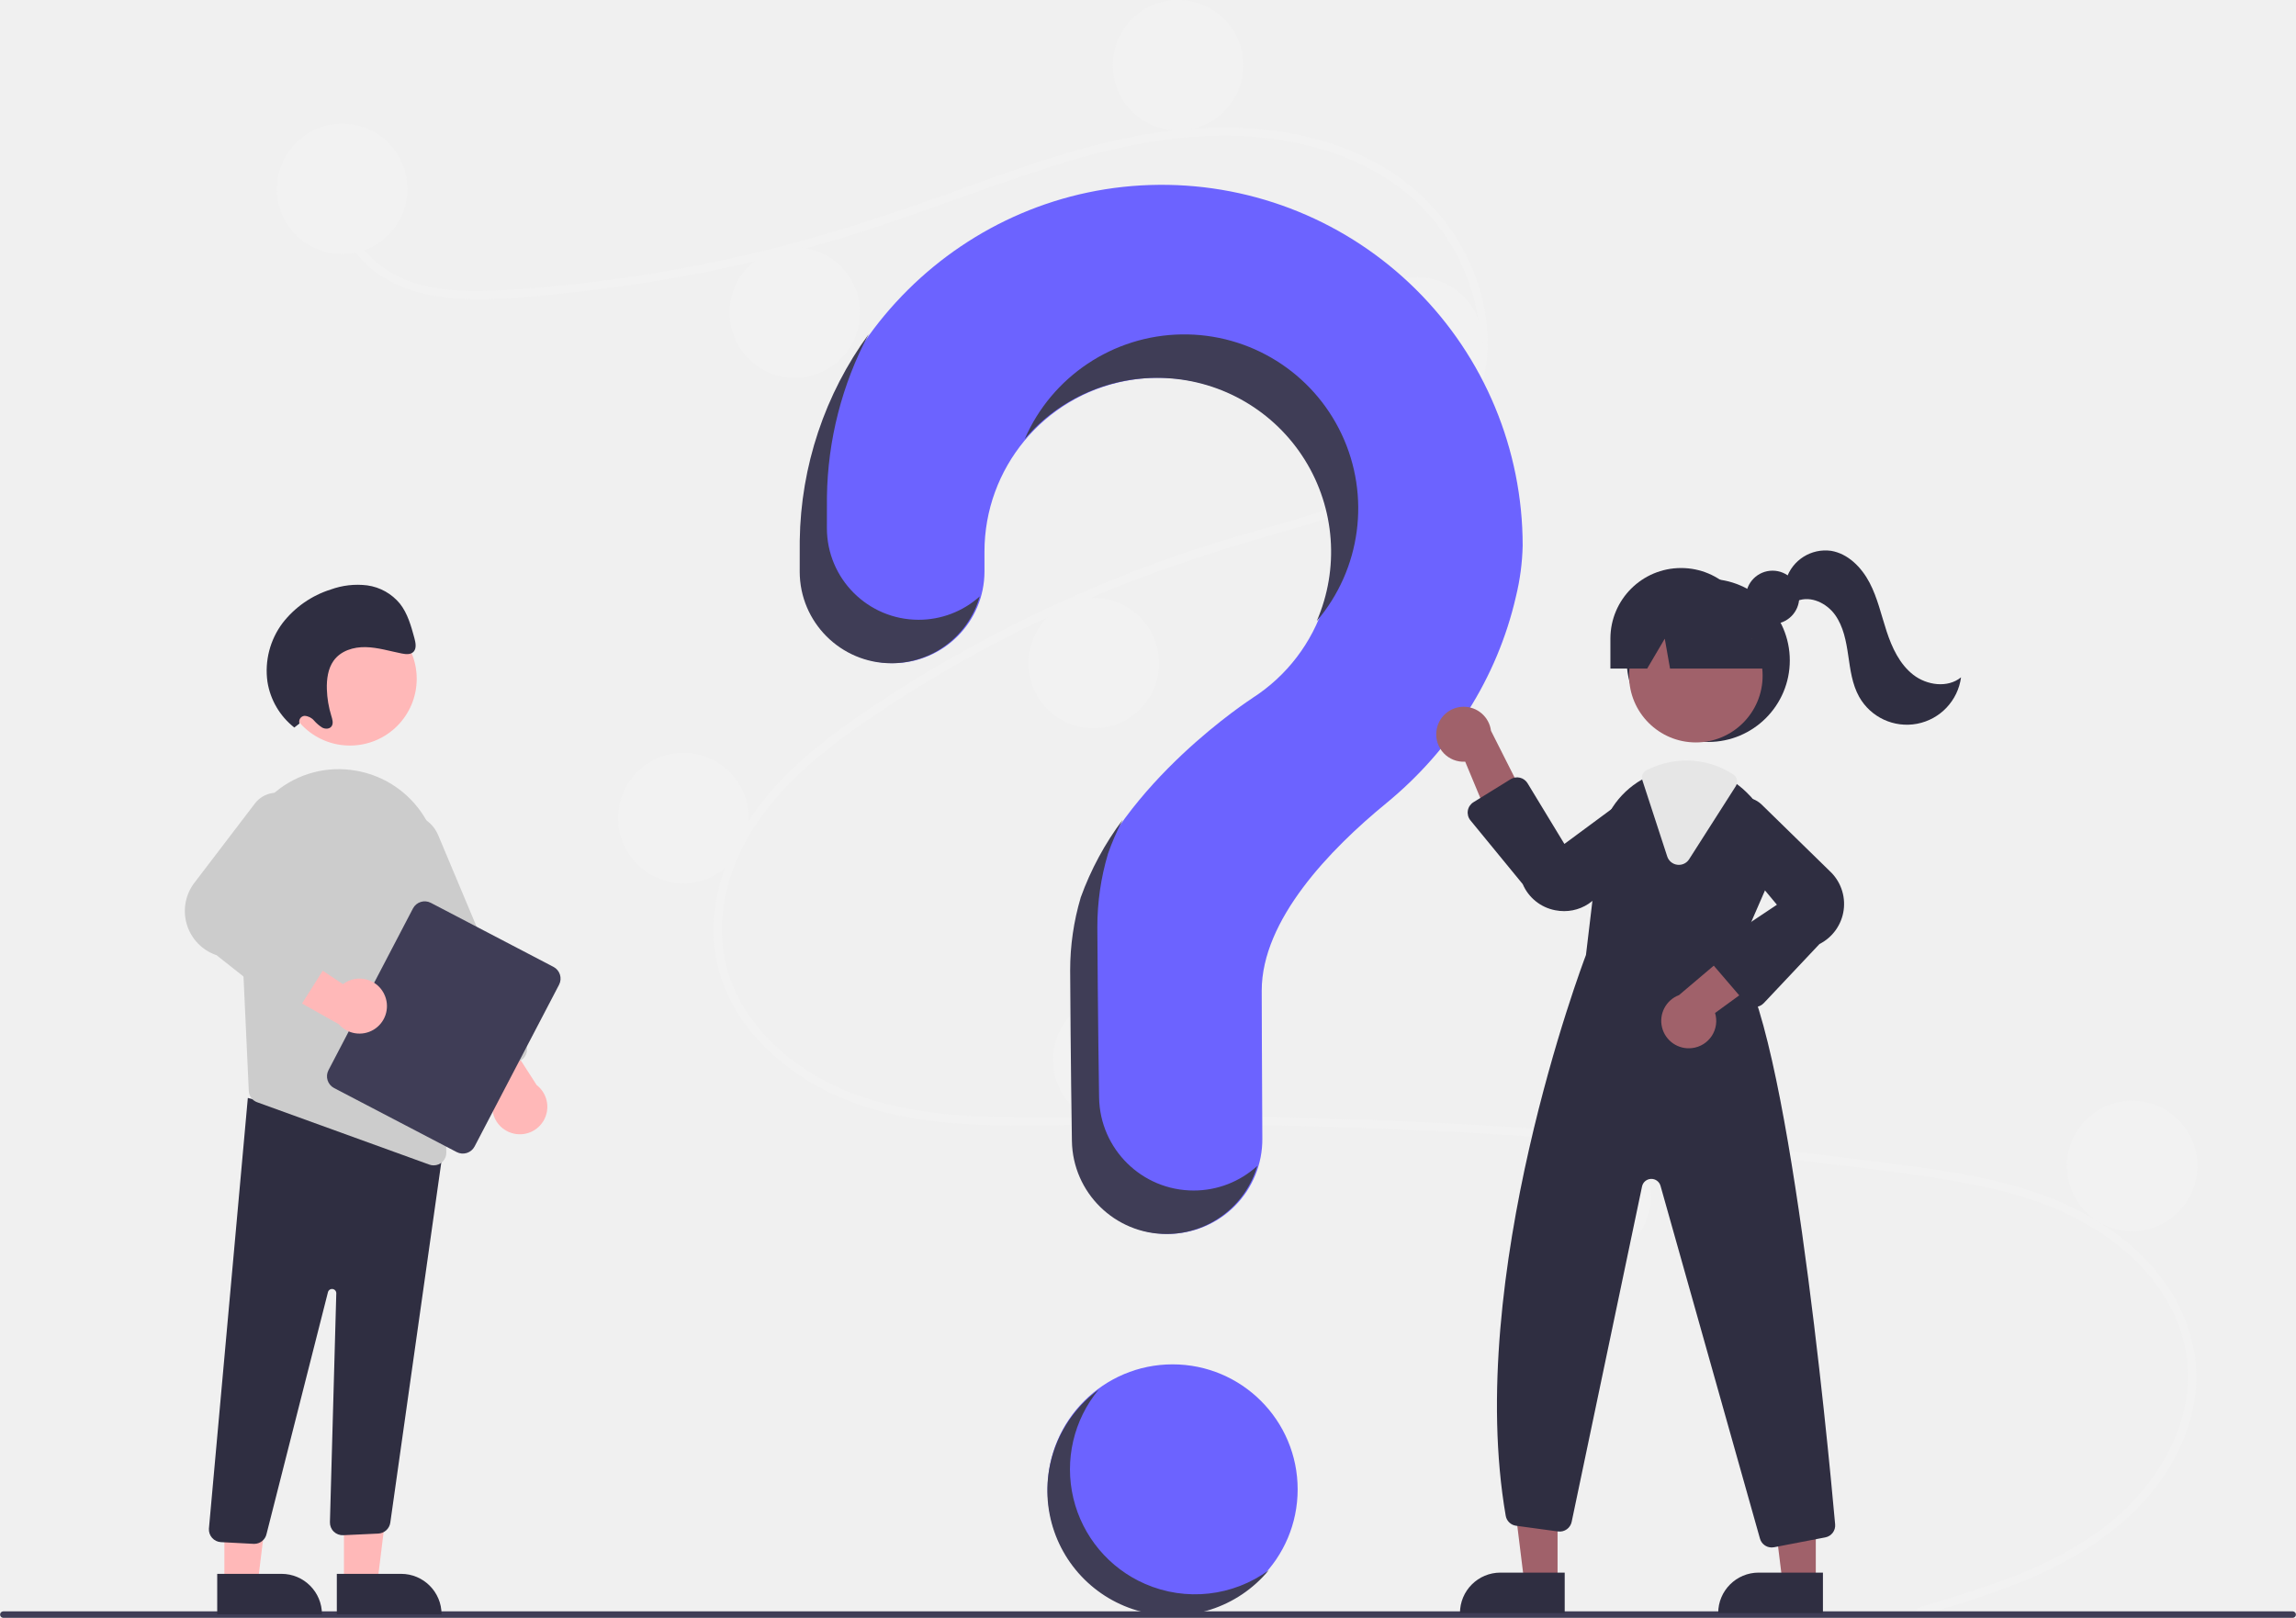
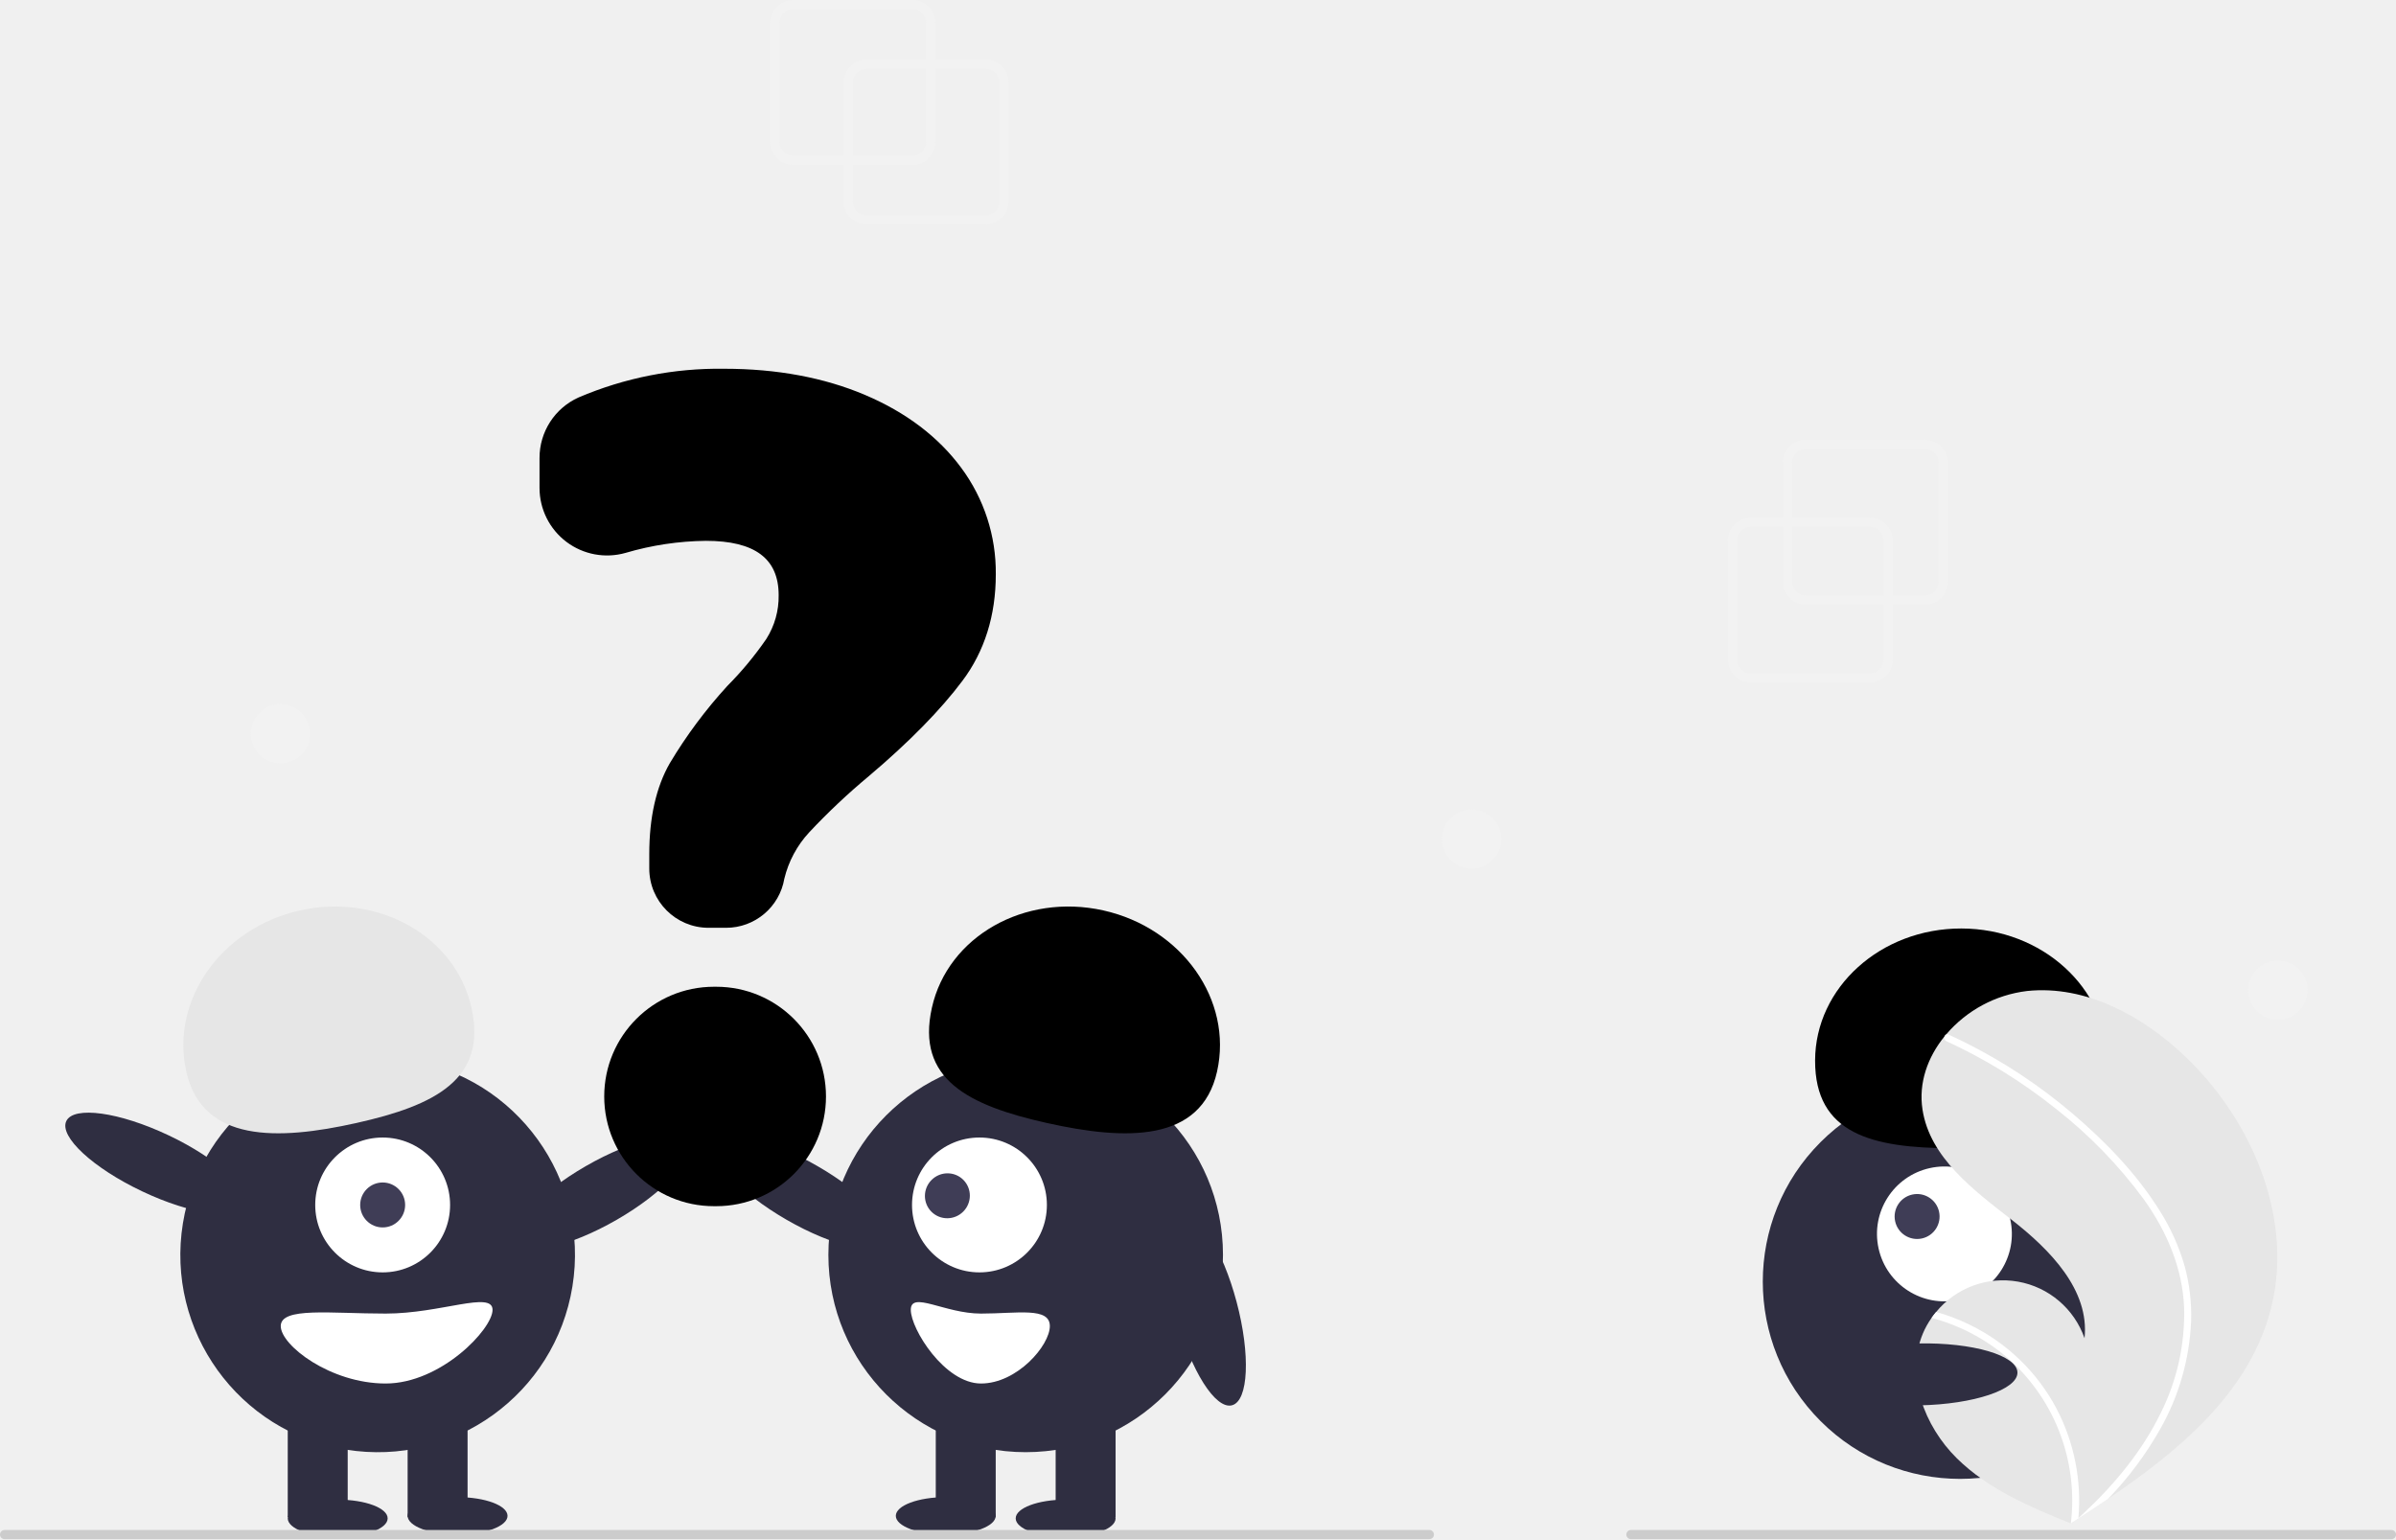
- <svg xmlns="http://www.w3.org/2000/svg" data-name="Layer 1" width="844.675" height="595.262" viewBox="0 0 844.675 595.262">
-   <circle cx="431.393" cy="548" r="46" fill="#6c63ff" />
-   <path d="M883.862,743.785c25.735-7.729,53.094-15.788,73.503-34.161,18.238-16.418,30.55-41.489,22.995-66.112-7.54-24.572-30.124-40.956-53.442-49.105-13.225-4.622-27.061-7.186-40.891-9.2-15.035-2.19-30.136-3.984-45.23-5.71q-91.677-10.486-184.044-12.811c-30.385-.765-60.764-.747-91.152-.306-27.139.394-55.722.384-80.899-11.151-19.578-8.97-37.348-25.289-42.803-46.734-6.297-24.755,5.318-49.964,21.98-67.892,8.783-9.45,19.047-17.404,29.636-24.717,11.487-7.934,23.375-15.306,35.521-22.188a494.634,494.634,0,0,1,74.767-34.468c12.746-4.634,25.68-8.633,38.728-12.321,11.017-3.115,22.068-6.234,32.716-10.477,20.583-8.204,40.161-22.1,45.395-44.881,4.96-21.591-3.403-45.031-18.065-61.071-16.963-18.557-42.539-26.692-67.06-28.008-27.528-1.478-54.422,5.412-80.297,14.156-27.597,9.326-54.599,20.049-82.778,27.603a556.958,556.958,0,0,1-85.196,15.837c-14.082,1.5-28.59,3.193-42.756,2.045-11.872-.962-23.684-4.454-32.434-12.88-7.503-7.225-11.972-17.154-10.435-27.632.279-1.903,3.17-1.094,2.893.798-1.87,12.755,6.8,24.509,17.484,30.529,12.348,6.958,27.374,6.968,41.122,6.172a537.825,537.825,0,0,0,88.515-12.796c28.593-6.531,56.164-15.866,83.704-25.839,26.156-9.472,52.897-18.716,80.84-20.767,24.246-1.78,49.752,1.752,70.874,14.423,18.564,11.136,32.215,29.707,36.565,51.018,4.25,20.825-1.636,41.785-17.4,56.317-16.321,15.046-38.701,21.479-59.557,27.404-26.452,7.514-52.337,16.298-77.392,27.703a485.824,485.824,0,0,0-72.8,40.928c-22.246,15.202-44.201,34.331-51.237,61.451-3.277,12.633-2.672,26.032,2.812,37.965,4.876,10.61,12.907,19.535,22.262,26.419,22.321,16.424,50.453,19.797,77.414,20.132,30.281.377,60.564-.645,90.855-.148q92.599,1.52,184.819,11.273,23.108,2.446,46.158,5.407c13.822,1.776,27.69,3.541,41.278,6.695,24.162,5.608,47.674,16.392,62.692,36.878a61.319,61.319,0,0,1,11.947,30.446c1.051,11.524-1.77,23.069-6.98,33.321-11.532,22.69-33.134,37.123-56.073,46.605-12.287,5.079-25.032,8.926-37.752,12.746-1.853.557-2.645-2.338-.798-2.893Z" transform="translate(-177.6623 -152.3692)" fill="#f2f2f2" />
-   <circle cx="125.893" cy="69.5" r="24" fill="#f2f2f2" />
-   <circle cx="292.393" cy="115" r="24" fill="#f2f2f2" />
-   <circle cx="433.393" cy="24" r="24" fill="#f2f2f2" />
-   <circle cx="521.393" cy="126" r="24" fill="#f2f2f2" />
-   <circle cx="402.393" cy="244" r="24" fill="#f2f2f2" />
-   <circle cx="251.393" cy="301" r="24" fill="#f2f2f2" />
-   <circle cx="411.393" cy="390" r="24" fill="#f2f2f2" />
-   <circle cx="583.393" cy="440" r="24" fill="#f2f2f2" />
-   <circle cx="784.393" cy="429" r="24" fill="#f2f2f2" />
-   <path d="M604.128,220.373c-71.892.508-130.756,58.93-131.777,130.816-.009.664-.014,5.33-.013,11.434a33.748,33.748,0,0,0,33.744,33.746h0a33.769,33.769,0,0,0,33.761-33.798c-.003-4.152-.006-7.026-.006-7.202a64,64,0,1,1,98.52,53.879l.012.014s-48.028,30.92-62.671,73.335l.012.003a94.004,94.004,0,0,0-3.874,26.768c0,3.725.219,36.321.643,62.778a34.786,34.786,0,0,0,34.79,34.222h0a34.796,34.796,0,0,0,34.794-35.011c-.147-24.229-.227-52.442-.227-54.489,0-26.045,25.125-51.995,45.764-68.917,23.766-19.487,40.868-46.043,47.737-75.999a86.762,86.762,0,0,0,2.499-18.834A132.75,132.75,0,0,0,604.128,220.373Z" transform="translate(-177.6623 -152.3692)" fill="#6c63ff" />
-   <path d="M1021.147,747.631H178.853a1.191,1.191,0,0,1,0-2.381h842.294a1.191,1.191,0,0,1,0,2.381Z" transform="translate(-177.6623 -152.3692)" fill="#3f3d56" />
-   <circle cx="628.449" cy="242.996" r="30" fill="#2f2e41" />
-   <polygon points="573.012 582.129 560.753 582.129 554.92 534.841 573.015 534.841 573.012 582.129" fill="#a0616a" />
-   <path d="M551.996,578.626h23.644a0,0,0,0,1,0,0v14.887a0,0,0,0,1,0,0H537.109a0,0,0,0,1,0,0v0A14.887,14.887,0,0,1,551.996,578.626Z" fill="#2f2e41" />
-   <polygon points="668.012 582.129 655.753 582.129 649.92 534.841 668.015 534.841 668.012 582.129" fill="#a0616a" />
-   <path d="M646.996,578.626h23.644a0,0,0,0,1,0,0v14.887a0,0,0,0,1,0,0H632.109a0,0,0,0,1,0,0v0A14.887,14.887,0,0,1,646.996,578.626Z" fill="#2f2e41" />
-   <circle cx="623.89" cy="248.61" r="24.561" fill="#a0616a" />
-   <path d="M816.191,504.775l10.99-25.25a31.383,31.383,0,0,0-6.95-35.6,31.873,31.873,0,0,0-3.07-2.67,30.935,30.935,0,0,0-18.99-6.57,32.179,32.179,0,0,0-13.4,2.98c-.36.16-.71.33-1.07.5-.69.33-1.37.69-2.03,1.06a31.678,31.678,0,0,0-15.7,23.88l-4.85,40.64c-1.22,3.19-44.74,118.39-29.52,206.34a4.467,4.467,0,0,0,3.82,3.67l15.43,2.1a4.497,4.497,0,0,0,5.01-3.53l25.89-123.41a3.503,3.503,0,0,1,6.8-.23l36.58,129.78a4.471,4.471,0,0,0,4.31,3.28,5.122,5.122,0,0,0,.87-.08l18.85-3.63a4.471,4.471,0,0,0,3.63-4.81C850.021,682.335,835.301,527.605,816.191,504.775Z" transform="translate(-177.6623 -152.3692)" fill="#2f2e41" />
-   <path d="M706.102,421.419A10.056,10.056,0,0,0,716.696,432.623l13.729,32.992,10.385-15.394-14.629-28.97a10.11,10.11,0,0,0-20.079.169Z" transform="translate(-177.6623 -152.3692)" fill="#a0616a" />
-   <path d="M800.19,537.996a10.056,10.056,0,0,0,8.427-12.913l28.885-21.038-17.39-6.512-24.764,20.977a10.11,10.11,0,0,0,4.842,19.487Z" transform="translate(-177.6623 -152.3692)" fill="#a0616a" />
-   <path d="M753.102,487.61a17.057,17.057,0,0,1-3.298-.325,16.305,16.305,0,0,1-11.948-9.616l-19.234-23.453a4.501,4.501,0,0,1,1.111-6.681l13.684-8.471a4.5,4.5,0,0,1,6.215,1.49l13.556,22.334L779.15,443.702A9.721,9.721,0,0,1,790.46,459.264l-25.912,23.637A16.253,16.253,0,0,1,753.102,487.61Z" transform="translate(-177.6623 -152.3692)" fill="#2f2e41" />
-   <path d="M823.252,522.883c-.035,0-.071,0-.106-.001a4.508,4.508,0,0,1-3.311-1.57l-12.166-14.193a4.5,4.5,0,0,1,.92-6.673l22.781-15.188-20.638-24.812a9.721,9.721,0,0,1,14.887-12.183l25.084,24.513a16.525,16.525,0,0,1-3.675,26.94l-20.501,21.754A4.507,4.507,0,0,1,823.252,522.883Z" transform="translate(-177.6623 -152.3692)" fill="#2f2e41" />
-   <path d="M795.307,470.584a4.632,4.632,0,0,1-.584-.037,4.461,4.461,0,0,1-3.71-3.069l-9.142-28.029a3.083,3.083,0,0,1,1.594-3.725l.297-.14c.269-.128.535-.254.807-.375a32.574,32.574,0,0,1,13.603-3.023,31.327,31.327,0,0,1,17.161,5.157,3.13,3.13,0,0,1,.901,4.294L799.084,468.504A4.455,4.455,0,0,1,795.307,470.584Z" transform="translate(-177.6623 -152.3692)" fill="#e6e6e6" />
-   <circle cx="652.101" cy="219.786" r="9.817" fill="#2f2e41" />
-   <path d="M796.111,361.365h0a26,26,0,0,0-26,26v11h13.529l6.471-11,1.941,11h41.059l-11-11A26,26,0,0,0,796.111,361.365Z" transform="translate(-177.6623 -152.3692)" fill="#2f2e41" />
-   <path d="M834.809,365.431a15.15,15.15,0,0,1,16.481-10.396c6.256,1.046,11.202,6.075,14.149,11.691s4.308,11.903,6.289,17.928,4.791,12.084,9.793,15.984,12.677,4.958,17.59.946a20.118,20.118,0,0,1-37.477,7.181c-2.592-4.612-3.261-10.017-4.03-15.251s-1.767-10.65-4.862-14.94-8.888-7.093-13.804-5.139Z" transform="translate(-177.6623 -152.3692)" fill="#2f2e41" />
-   <path d="M515.609,380.408h0a33.748,33.748,0,0,1-33.744-33.746c-0-6.104.004-10.771.013-11.434a131.507,131.507,0,0,1,15.359-59.909,131.803,131.803,0,0,0-25.359,75.909c-.009.664-.014,5.33-.013,11.434a33.748,33.748,0,0,0,33.744,33.746h0A33.773,33.773,0,0,0,538.097,371.817,33.622,33.622,0,0,1,515.609,380.408Z" transform="translate(-177.6623 -152.3692)" fill="#3f3d56" />
-   <path d="M606.415,291.478a64.004,64.004,0,0,1,55.659,89.413,63.997,63.997,0,1,0-107.426-66.985A63.871,63.871,0,0,1,606.415,291.478Z" transform="translate(-177.6623 -152.3692)" fill="#3f3d56" />
-   <path d="M616.797,590.408h0a34.787,34.787,0,0,1-34.79-34.222c-.423-26.456-.643-59.052-.643-62.778a94.004,94.004,0,0,1,3.874-26.768l-.012-.003a95.069,95.069,0,0,1,5.494-12.701,110.047,110.047,0,0,0-15.494,28.701l.012.003a94.004,94.004,0,0,0-3.874,26.768c0,3.725.219,36.321.643,62.778a34.787,34.787,0,0,0,34.79,34.222h0a34.803,34.803,0,0,0,33.402-25.048A34.66,34.66,0,0,1,616.797,590.408Z" transform="translate(-177.6623 -152.3692)" fill="#3f3d56" />
-   <polygon points="126.541 582.585 138.8 582.584 144.633 535.296 126.538 535.297 126.541 582.585" fill="#ffb8b8" />
-   <path d="M301.576,731.451H340.107a0,0,0,0,1,0,0v14.887a0,0,0,0,1,0,0H316.463A14.887,14.887,0,0,1,301.576,731.451v0A0,0,0,0,1,301.576,731.451Z" transform="translate(464.0541 1325.404) rotate(179.9974)" fill="#2f2e41" />
-   <polygon points="82.541 582.585 94.8 582.584 100.633 535.296 82.538 535.297 82.541 582.585" fill="#ffb8b8" />
-   <path d="M257.576,731.451H296.107a0,0,0,0,1,0,0v14.887a0,0,0,0,1,0,0H272.463A14.887,14.887,0,0,1,257.576,731.451v0A0,0,0,0,1,257.576,731.451Z" transform="translate(376.0541 1325.406) rotate(179.9974)" fill="#2f2e41" />
-   <path d="M270.917,720.411l-11.975-.63a4.673,4.673,0,0,1-4.419-4.967l14.313-158.466,65.911,17.786,6.35-1.732L321.239,712.686a4.696,4.696,0,0,1-4.358,3.945l-12.909.601a4.674,4.674,0,0,1-4.931-4.796l2.339-84.196a1.558,1.558,0,0,0-3.083-.36L275.739,716.692a4.646,4.646,0,0,1-4.569,3.725C271.086,720.418,271.002,720.416,270.917,720.411Z" transform="translate(-177.6623 -152.3692)" fill="#2f2e41" />
-   <circle cx="128.742" cy="249.759" r="24.561" fill="#ffb8b8" />
-   <path d="M265.512,474.287l2.701,58.267.976,21.199a4.642,4.642,0,0,0,3.074,4.175l63.336,22.943a4.477,4.477,0,0,0,1.6.28,4.644,4.644,0,0,0,4.664-4.788L339.266,471.597A36.93,36.93,0,0,0,308.522,435.92c-.613-.093-1.236-.187-1.859-.27a36.249,36.249,0,0,0-29.165,9.441,37.236,37.236,0,0,0-11.986,29.196Z" transform="translate(-177.6623 -152.3692)" fill="#ccc" />
-   <path d="M365.855,569.245a10.064,10.064,0,0,1-5.369-15.227l-21.478-28.56,18.534-1.147,17.554,27.297a10.111,10.111,0,0,1-9.242,17.637Z" transform="translate(-177.6623 -152.3692)" fill="#ffb8b8" />
-   <path d="M350.753,548.85a4.644,4.644,0,0,1-2.541-2.518L315.854,469.237a12.463,12.463,0,1,1,22.984-9.647l32.358,77.095a4.679,4.679,0,0,1-2.5,6.118l-14.365,6.029a4.642,4.642,0,0,1-3.577.017Z" transform="translate(-177.6623 -152.3692)" fill="#ccc" />
-   <path d="M298.508,546.131,329.587,486.622a4.878,4.878,0,0,1,6.575-2.063l45.112,23.56a4.878,4.878,0,0,1,2.063,6.575l-31.079,59.509a4.878,4.878,0,0,1-6.575,2.063L300.571,552.706A4.878,4.878,0,0,1,298.508,546.131Z" transform="translate(-177.6623 -152.3692)" fill="#3f3d56" />
-   <path d="M319.351,518.943a10.064,10.064,0,0,0-15.517-4.46l-29.778-19.754-.051,18.57L302.29,529.21a10.111,10.111,0,0,0,17.06-10.267Z" transform="translate(-177.6623 -152.3692)" fill="#ffb8b8" />
-   <path d="M281.701,523.119l-24.337-19.278a17.163,17.163,0,0,1-7.823-27.135l22.097-28.96a10.096,10.096,0,0,1,17.13,10.284l-17.484,28.6,25.694,12.187a4.674,4.674,0,0,1,1.948,6.72l-10.372,16.414a4.682,4.682,0,0,1-3.167,2.111c-.026.004-.051.008-.077.012A4.696,4.696,0,0,1,281.701,523.119Z" transform="translate(-177.6623 -152.3692)" fill="#ccc" />
-   <path d="M287.845,418.574a2.135,2.135,0,0,1,1.856-2.819,4.93,4.93,0,0,1,3.476,1.715,13.833,13.833,0,0,0,3.071,2.637c1.188.599,2.8.514,3.477-.628.636-1.072.2-2.508-.185-3.753a36.907,36.907,0,0,1-1.63-9.77c-.111-3.7.411-7.562,2.46-10.448,2.644-3.725,7.371-5.139,11.845-5.036s8.875,1.484,13.307,2.357c1.53.301,3.328.456,4.352-.73,1.088-1.261.688-3.301.226-5.004-1.201-4.417-2.475-8.985-5.265-12.552a18.898,18.898,0,0,0-12.061-6.79,28.938,28.938,0,0,0-13.462,1.528,36.096,36.096,0,0,0-17.683,12.319,29.236,29.236,0,0,0-5.578,21.6,26.667,26.667,0,0,0,9.886,16.855Z" transform="translate(-177.6623 -152.3692)" fill="#2f2e41" />
-   <path d="M598.92,735.149a45.994,45.994,0,0,1-17.07-71.489,45.997,45.997,0,1,0,62.569,66.464A45.969,45.969,0,0,1,598.92,735.149Z" transform="translate(-177.6623 -152.3692)" fill="#3f3d56" />
+ <svg xmlns="http://www.w3.org/2000/svg" data-name="Layer 1" width="523" height="336" viewBox="0 0 523 336">
+   <circle cx="766.35" cy="561.776" r="43.067" transform="translate(-511.2767 424.4313) rotate(-45)" fill="#2f2e41" />
+   <circle cx="762.929" cy="551.366" r="14.719" transform="translate(-439.6308 -104.0852) rotate(-12.48125)" fill="#fff" />
+   <circle cx="756.966" cy="547.565" r="4.906" transform="translate(-438.9502 -105.4637) rotate(-12.48125)" fill="#3f3d56" />
+   <path d="M764.648,532.66c-17.613-.033-29.978-3.179-29.948-19.136s14.332-28.867,31.945-28.834,31.868,12.995,31.838,28.952C798.454,529.599,782.262,532.692,764.648,532.66Z" transform="translate(-338.5 -282)" fill="#000000" />
+   <path d="M833.852,568.974c-5.052,17.526-19.804,29.795-35.191,40.217q-3.223,2.183-6.448,4.266c-.015.006-.03.02-.044.026-.103.066-.207.133-.303.2-.444.286-.888.572-1.328.855l.242.109s.237.126-.022.02c-.077-.032-.158-.061-.235-.094-8.939-3.605-18.037-7.476-24.888-14.23-7.106-7.014-11.26-18.014-7.411-27.228a17.592,17.592,0,0,1,1.905-3.419c.312-.447.648-.874.998-1.294a18.856,18.856,0,0,1,32.386,5.73c1.131-10.526-7.549-19.343-15.901-25.848-8.356-6.502-17.851-13.583-19.467-24.051-.902-5.824,1.123-11.468,4.812-15.999.114-.138.228-.275.346-.409a27.518,27.518,0,0,1,17.687-9.489c12.813-1.332,25.259,5.451,34.568,14.359C830.538,527.03,839.595,549.047,833.852,568.974Z" transform="translate(-338.5 -282)" fill="#e6e6e6" />
+   <path d="M809.767,546.05a46.78,46.78,0,0,1,5.604,12.361,40.62,40.62,0,0,1,1.404,11.997,52.044,52.044,0,0,1-6.816,23.685A74.902,74.902,0,0,1,798.66,609.192q-3.223,2.183-6.448,4.266c-.015.006-.03.02-.044.026-.103.066-.207.133-.303.2-.444.286-.888.572-1.328.855,0,0,.479.235.219.129-.077-.032-.158-.061-.235-.094a41.405,41.405,0,0,0-13.249-35.651,41.76,41.76,0,0,0-17.146-9.226c.312-.447.648-.874.998-1.294a43.296,43.296,0,0,1,7.147,2.704,42.424,42.424,0,0,1,19.182,18.493,43.374,43.374,0,0,1,4.723,23.801c.367-.333.735-.673,1.092-1.01,6.793-6.333,12.826-13.602,16.91-21.992A48.416,48.416,0,0,0,815.247,567.493c-.333-8.653-3.781-16.668-8.773-23.646a101.346,101.346,0,0,0-19.211-19.798,115.158,115.158,0,0,0-23.892-14.751.828.828,0,0,1-.417-1.063.704.704,0,0,1,.346-.409.613.613,0,0,1,.532.023c1.054.485,2.1.977,3.139,1.49a116.465,116.465,0,0,1,24.062,15.873C798.117,531.25,804.785,538.149,809.767,546.05Z" transform="translate(-338.5 -282)" fill="#fff" />
+   <ellipse cx="73.714" cy="331.46" rx="10.903" ry="4.089" fill="#2f2e41" />
+   <ellipse cx="99.881" cy="330.915" rx="10.903" ry="4.089" fill="#2f2e41" />
+   <ellipse cx="469.744" cy="542.424" rx="21.534" ry="6.76" transform="translate(-546.6249 25.10005) rotate(-29.96257)" fill="#2f2e41" />
+   <circle cx="420.936" cy="555.946" r="43.067" transform="translate(-533.7577 600.3947) rotate(-80.78252)" fill="#2f2e41" />
+   <rect x="62.811" y="307.746" width="13.084" height="23.442" fill="#2f2e41" />
+   <rect x="88.978" y="307.746" width="13.084" height="23.442" fill="#2f2e41" />
+   <circle cx="83.527" cy="263.043" r="14.719" fill="#fff" />
+   <circle cx="83.527" cy="263.043" r="4.906" fill="#3f3d56" />
+   <path d="M379.16,515.895c-3.477-15.574,7.639-31.31,24.829-35.149s33.944,5.675,37.422,21.249-7.915,21.318-25.105,25.156S382.637,531.469,379.16,515.895Z" transform="translate(-338.5 -282)" fill="#e6e6e6" />
+   <ellipse cx="372.428" cy="535.963" rx="6.76" ry="21.534" transform="translate(-609.9256 360.7865) rotate(-64.62574)" fill="#2f2e41" />
+   <path d="M399.782,571.483c0,4.215,10.853,12.539,22.897,12.539s23.335-11.867,23.335-16.082-11.292.818-23.335.818S399.782,567.268,399.782,571.483Z" transform="translate(-338.5 -282)" fill="#fff" />
+   <ellipse cx="232.609" cy="331.46" rx="10.903" ry="4.089" fill="#2f2e41" />
+   <ellipse cx="206.441" cy="330.915" rx="10.903" ry="4.089" fill="#2f2e41" />
+   <ellipse cx="513.579" cy="542.424" rx="6.76" ry="21.534" transform="translate(-551.3501 434.4593) rotate(-60.03743)" fill="#2f2e41" />
+   <circle cx="223.886" cy="273.946" r="43.067" fill="#2f2e41" />
+   <rect x="230.428" y="307.746" width="13.084" height="23.442" fill="#2f2e41" />
+   <rect x="204.261" y="307.746" width="13.084" height="23.442" fill="#2f2e41" />
+   <circle cx="213.796" cy="263.043" r="14.719" fill="#fff" />
+   <ellipse cx="545.296" cy="543.043" rx="4.921" ry="4.886" transform="translate(-562.7767 262.2905) rotate(-44.97427)" fill="#3f3d56" />
+   <path d="M567.018,527.151c-17.19-3.838-28.582-9.582-25.105-25.156s20.232-25.087,37.422-21.249,28.306,19.575,24.829,35.149S584.208,530.989,567.018,527.151Z" transform="translate(-338.5 -282)" fill="#000000" />
+   <ellipse cx="601.895" cy="567.963" rx="6.76" ry="21.534" transform="translate(-464.129 -108.4587) rotate(-14.87459)" fill="#2f2e41" />
+   <path d="M552.629,568.758c-7.907,0-15.32-5.033-15.32-.818s7.413,16.082,15.32,16.082,15.032-8.323,15.032-12.539S560.536,568.758,552.629,568.758Z" transform="translate(-338.5 -282)" fill="#fff" />
+   <path d="M496.972,484.539H493.147a12.937,12.937,0,0,1-12.923-12.923v-3.211c0-7.953,1.507-14.612,4.479-19.792a104.114,104.114,0,0,1,12.542-16.852,74.269,74.269,0,0,0,8.528-10.279,17.29,17.29,0,0,0,2.693-9.562c0-7.978-5.198-11.856-15.891-11.856a64.526,64.526,0,0,0-17.515,2.629,14.745,14.745,0,0,1-18.792-14.178v-6.5a14.463,14.463,0,0,1,8.532-13.256A78.083,78.083,0,0,1,496.61,362.5c11.444,0,21.775,1.922,30.707,5.713,8.948,3.799,16.017,9.157,21.011,15.924a38.352,38.352,0,0,1,7.536,23.244c0,8.98-2.452,16.801-7.287,23.247-4.782,6.38-11.638,13.364-20.376,20.76a145.204,145.204,0,0,0-13.063,12.307,22.718,22.718,0,0,0-5.431,10.111A12.888,12.888,0,0,1,496.972,484.539Z" transform="translate(-338.5 -282)" fill="#000000" />
+   <path d="M494.845,545.311h-.504a23.951,23.951,0,0,1,0-47.902h.504a23.951,23.951,0,1,1,0,47.902Z" transform="translate(-338.5 -282)" fill="#000000" />
+   <path d="M650.5,618h-311a1,1,0,0,1,0-2h311a1,1,0,0,1,0,2Z" transform="translate(-338.5 -282)" fill="#ccc" />
+   <path d="M860.5,618h-166a1,1,0,0,1,0-2h166a1,1,0,0,1,0,2Z" transform="translate(-338.5 -282)" fill="#ccc" />
+   <ellipse cx="757.339" cy="582.032" rx="21.534" ry="6.76" transform="translate(-349.736 -267.0801) rotate(-1.12041)" fill="#2f2e41" />
+   <path d="M746.661,431h-26a5.006,5.006,0,0,1-5-5V400a5.006,5.006,0,0,1,5-5h26a5.006,5.006,0,0,1,5,5v26A5.006,5.006,0,0,1,746.661,431Zm-26-34a3.003,3.003,0,0,0-3,3v26a3.003,3.003,0,0,0,3,3h26a3.003,3.003,0,0,0,3-3V400a3.003,3.003,0,0,0-3-3Z" transform="translate(-338.5 -282)" fill="#f2f2f2" />
+   <path d="M758.661,414h-26a5.006,5.006,0,0,1-5-5V383a5.006,5.006,0,0,1,5-5h26a5.006,5.006,0,0,1,5,5v26A5.006,5.006,0,0,1,758.661,414Zm-26-34a3.003,3.003,0,0,0-3,3v26a3.003,3.003,0,0,0,3,3h26a3.003,3.003,0,0,0,3-3V383a3.003,3.003,0,0,0-3-3Z" transform="translate(-338.5 -282)" fill="#f2f2f2" />
+   <path d="M553.661,331h-26a5.006,5.006,0,0,1-5-5V300a5.006,5.006,0,0,1,5-5h26a5.006,5.006,0,0,1,5,5v26A5.006,5.006,0,0,1,553.661,331Zm-26-34a3.003,3.003,0,0,0-3,3v26a3.003,3.003,0,0,0,3,3h26a3.003,3.003,0,0,0,3-3V300a3.003,3.003,0,0,0-3-3Z" transform="translate(-338.5 -282)" fill="#f2f2f2" />
+   <path d="M537.661,318h-26a5.006,5.006,0,0,1-5-5V287a5.006,5.006,0,0,1,5-5h26a5.006,5.006,0,0,1,5,5v26A5.006,5.006,0,0,1,537.661,318Zm-26-34a3.003,3.003,0,0,0-3,3v26a3.003,3.003,0,0,0,3,3h26a3.003,3.003,0,0,0,3-3V287a3.003,3.003,0,0,0-3-3Z" transform="translate(-338.5 -282)" fill="#f2f2f2" />
+   <circle cx="321.22" cy="183.17" r="6.467" fill="#f2f2f2" />
+   <circle cx="61.22" cy="160.17" r="6.467" fill="#f2f2f2" />
+   <circle cx="497.22" cy="216.17" r="6.467" fill="#f2f2f2" />
</svg>
